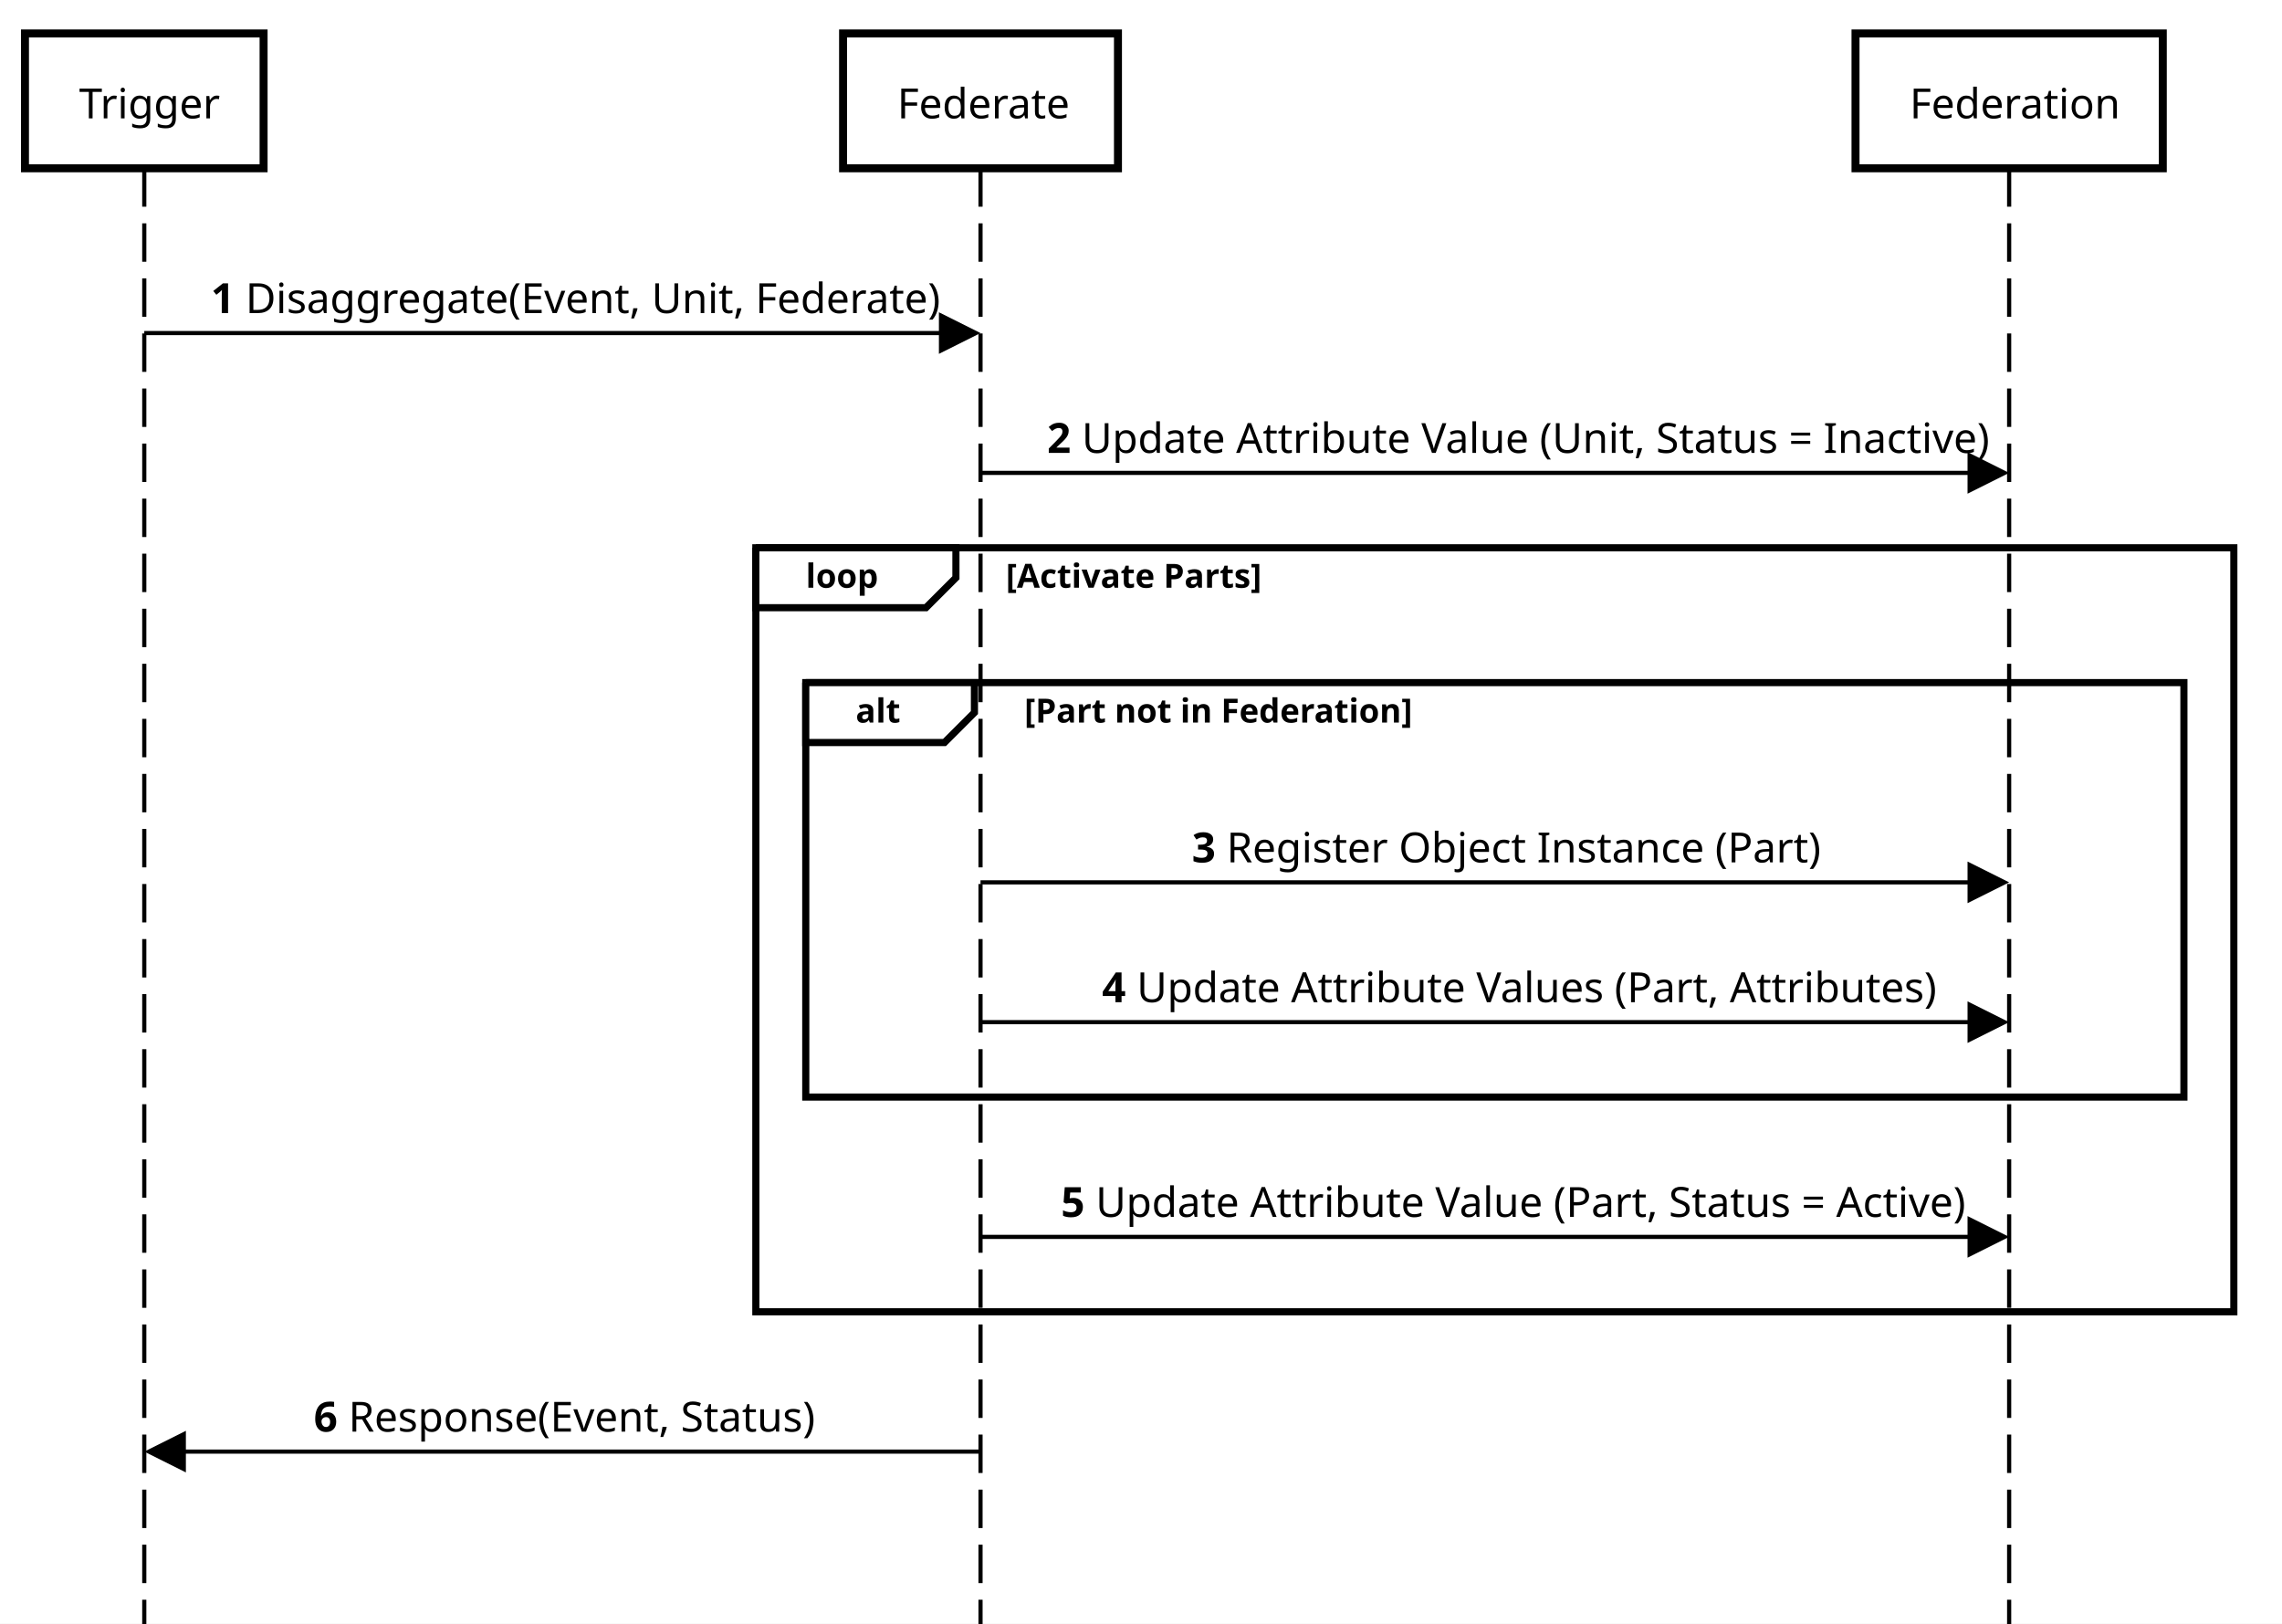
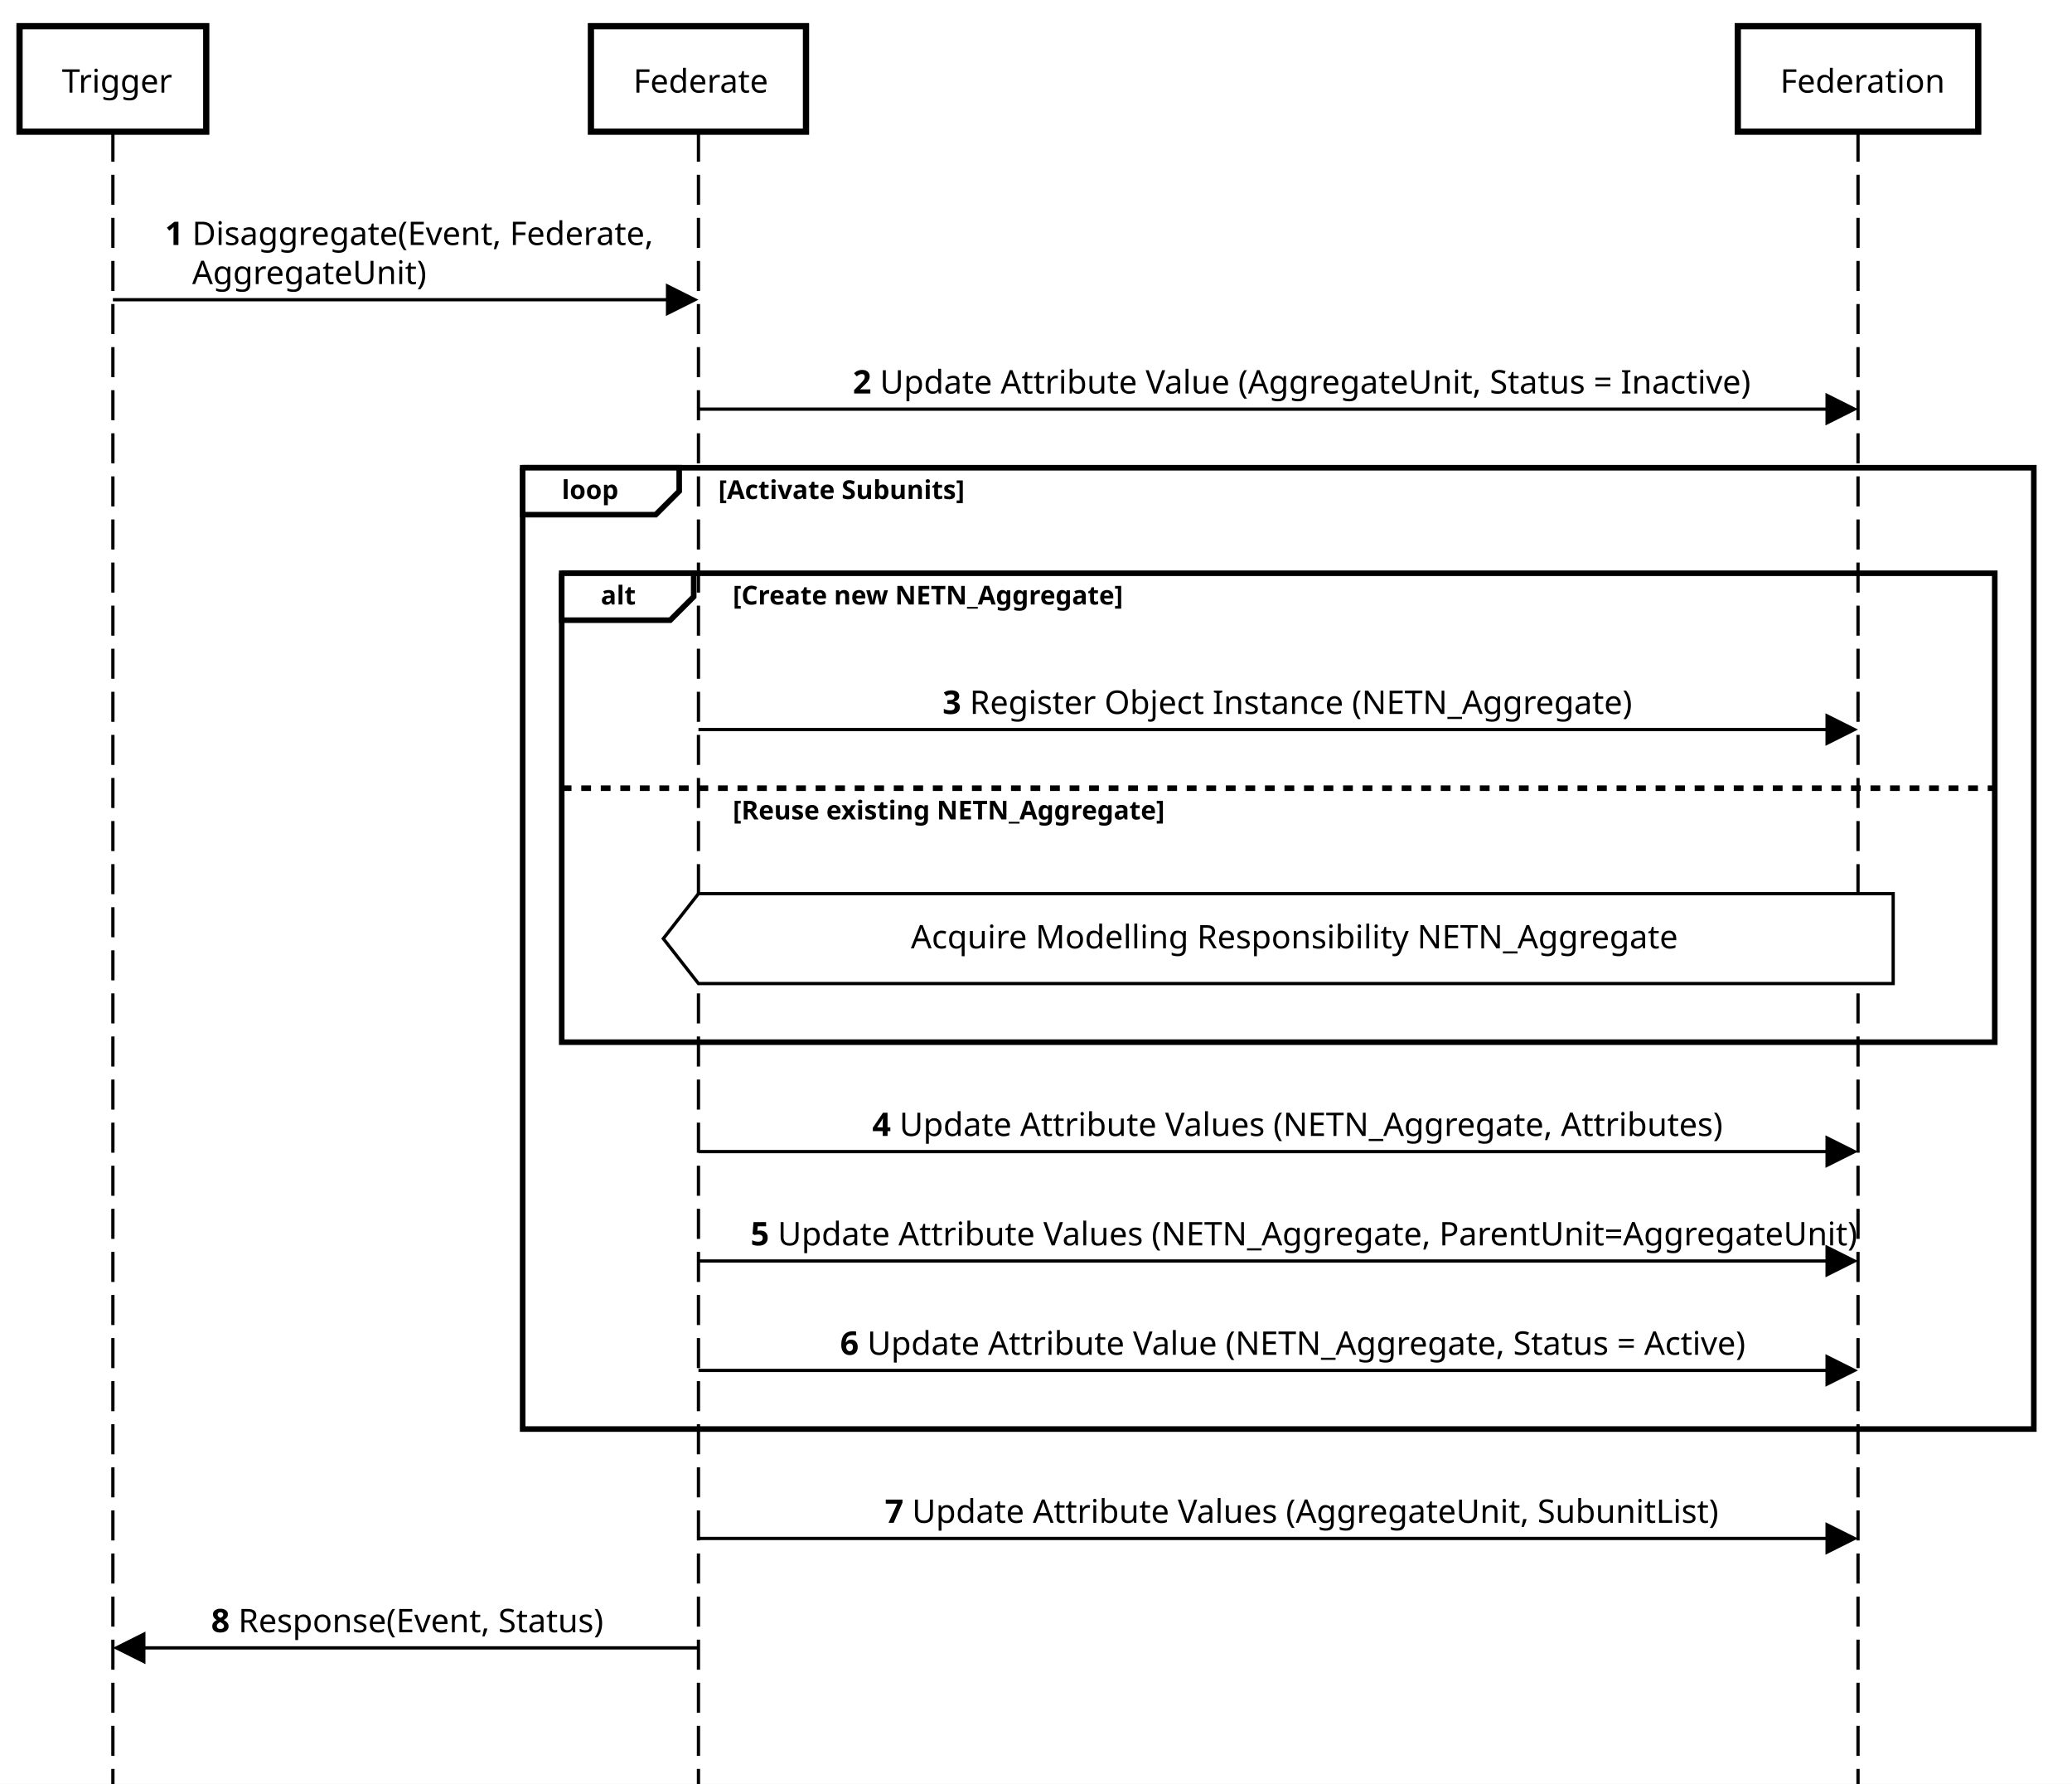
- <svg xmlns="http://www.w3.org/2000/svg" version="1.1" width="804" height="572">
+ <svg xmlns="http://www.w3.org/2000/svg" version="1.1" width="933" height="803">
  <defs />
  <g>
    <g />
    <g />
    <g />
    <g />
    <g />
    <g />
    <g />
    <g />
    <g />
    <g />
    <g />
    <g />
-     <g>
-       <rect fill="white" stroke="none" x="0" y="0" width="804" height="572" />
-     </g>
-     <g />
-     <g>
-       <path fill="none" stroke="black" paint-order="fill stroke markers" d=" M 50.832 59.284 L 50.832 572.964" stroke-miterlimit="10" stroke-width="1.466" stroke-dasharray="13.532,5.864" />
-       <path fill="none" stroke="black" paint-order="fill stroke markers" d=" M 345.46 59.284 L 345.46 572.964" stroke-miterlimit="10" stroke-width="1.466" stroke-dasharray="13.532,5.864" />
-       <path fill="none" stroke="black" paint-order="fill stroke markers" d=" M 707.869 59.284 L 707.869 572.964" stroke-miterlimit="10" stroke-width="1.466" stroke-dasharray="13.532,5.864" />
+     <g />
+     <g />
+     <g />
+     <g />
+     <g />
+     <g />
+     <g>
+       <rect fill="white" stroke="none" x="0" y="0" width="933" height="803" />
+     </g>
+     <g />
+     <g>
+       <path fill="none" stroke="black" paint-order="fill stroke markers" d=" M 50.832 59.284 L 50.832 803.416" stroke-miterlimit="10" stroke-width="1.466" stroke-dasharray="13.532,5.864" />
+       <path fill="none" stroke="black" paint-order="fill stroke markers" d=" M 314.508 59.284 L 314.508 803.416" stroke-miterlimit="10" stroke-width="1.466" stroke-dasharray="13.532,5.864" />
+       <path fill="none" stroke="black" paint-order="fill stroke markers" d=" M 836.645 59.284 L 836.645 803.416" stroke-miterlimit="10" stroke-width="1.466" stroke-dasharray="13.532,5.864" />
    </g>
    <g>
      <path fill="none" stroke="none" />
      <g>
        <path fill="white" stroke="black" paint-order="fill stroke markers" d=" M 8.796 11.786 L 92.868 11.786 L 92.868 59.284 L 8.796 59.284 L 8.796 11.786 Z" stroke-miterlimit="10" stroke-width="2.815" stroke-dasharray="" />
      </g>
      <g>
        <g />
        <text fill="black" stroke="none" font-family="sans-serif" font-size="11pt" font-style="normal" font-weight="normal" text-decoration="normal" x="27.883" y="41.692" text-anchor="start" dominant-baseline="alphabetic" xml:space="preserve">Trigger</text>
      </g>
      <path fill="none" stroke="none" />
      <g>
-         <path fill="white" stroke="black" paint-order="fill stroke markers" d=" M 297.035 11.786 L 393.885 11.786 L 393.885 59.284 L 297.035 59.284 L 297.035 11.786 Z" stroke-miterlimit="10" stroke-width="2.815" stroke-dasharray="" />
-       </g>
-       <g>
-         <g />
-         <text fill="black" stroke="none" font-family="sans-serif" font-size="11pt" font-style="normal" font-weight="normal" text-decoration="normal" x="316.122" y="41.692" text-anchor="start" dominant-baseline="alphabetic" xml:space="preserve">Federate</text>
+         <path fill="white" stroke="black" paint-order="fill stroke markers" d=" M 266.083 11.786 L 362.933 11.786 L 362.933 59.284 L 266.083 59.284 L 266.083 11.786 Z" stroke-miterlimit="10" stroke-width="2.815" stroke-dasharray="" />
+       </g>
+       <g>
+         <g />
+         <text fill="black" stroke="none" font-family="sans-serif" font-size="11pt" font-style="normal" font-weight="normal" text-decoration="normal" x="285.17" y="41.692" text-anchor="start" dominant-baseline="alphabetic" xml:space="preserve">Federate</text>
      </g>
      <path fill="none" stroke="none" />
      <g>
-         <path fill="white" stroke="black" paint-order="fill stroke markers" d=" M 653.739 11.786 L 761.999 11.786 L 761.999 59.284 L 653.739 59.284 L 653.739 11.786 Z" stroke-miterlimit="10" stroke-width="2.815" stroke-dasharray="" />
-       </g>
-       <g>
-         <g />
-         <text fill="black" stroke="none" font-family="sans-serif" font-size="11pt" font-style="normal" font-weight="normal" text-decoration="normal" x="672.826" y="41.692" text-anchor="start" dominant-baseline="alphabetic" xml:space="preserve">Federation</text>
-       </g>
-     </g>
-     <g>
-       <g>
-         <g>
-           <rect fill="white" stroke="none" x="71.649" y="94.468" width="252.994" height="22.869" />
-         </g>
-         <text fill="black" stroke="none" font-family="sans-serif" font-size="11pt" font-style="normal" font-weight="normal" text-decoration="normal" x="86.514" y="110.3" text-anchor="start" dominant-baseline="alphabetic" xml:space="preserve">Disaggregate(Event, Unit, Federate)</text>
+         <path fill="white" stroke="black" paint-order="fill stroke markers" d=" M 782.515 11.786 L 890.775 11.786 L 890.775 59.284 L 782.515 59.284 L 782.515 11.786 Z" stroke-miterlimit="10" stroke-width="2.815" stroke-dasharray="" />
+       </g>
+       <g>
+         <g />
+         <text fill="black" stroke="none" font-family="sans-serif" font-size="11pt" font-style="normal" font-weight="normal" text-decoration="normal" x="801.602" y="41.692" text-anchor="start" dominant-baseline="alphabetic" xml:space="preserve">Federation</text>
+       </g>
+     </g>
+     <g>
+       <g>
+         <g>
+           <rect fill="white" stroke="none" x="71.649" y="94.468" width="222.042" height="22.869" />
+         </g>
+         <g>
+           <rect fill="white" stroke="none" x="83.875" y="112.059" width="103.882" height="22.869" />
+         </g>
+         <text fill="black" stroke="none" font-family="sans-serif" font-size="11pt" font-style="normal" font-weight="normal" text-decoration="normal" x="86.514" y="110.3" text-anchor="start" dominant-baseline="alphabetic" xml:space="preserve">Disaggregate(Event, Federate, </text>
        <g>
          <text fill="black" stroke="none" font-family="sans-serif" font-size="11pt" font-style="normal" font-weight="bold" text-decoration="normal" x="74.288" y="110.3" text-anchor="start" dominant-baseline="alphabetic" xml:space="preserve">1 </text>
        </g>
-       </g>
-       <g>
-         <path fill="none" stroke="black" paint-order="fill stroke markers" d=" M 50.832 117.337 L 342.528 117.337" stroke-miterlimit="10" stroke-width="1.466" stroke-dasharray="" />
-         <g transform="translate(345.4599,117.337) translate(-345.4599,-117.337)">
-           <path fill="black" stroke="none" paint-order="stroke fill markers" d=" M 330.8 110.007 L 345.46 117.337 L 330.8 124.667 Z" />
-         </g>
-       </g>
-       <g>
-         <g>
-           <rect fill="white" stroke="none" x="366.277" y="143.725" width="320.775" height="22.869" />
-         </g>
-         <text fill="black" stroke="none" font-family="sans-serif" font-size="11pt" font-style="normal" font-weight="normal" text-decoration="normal" x="381.142" y="159.557" text-anchor="start" dominant-baseline="alphabetic" xml:space="preserve">Update Attribute Value (Unit, Status = Inactive)</text>
-         <g>
-           <text fill="black" stroke="none" font-family="sans-serif" font-size="11pt" font-style="normal" font-weight="bold" text-decoration="normal" x="368.916" y="159.557" text-anchor="start" dominant-baseline="alphabetic" xml:space="preserve">2 </text>
-         </g>
-       </g>
-       <g>
-         <path fill="none" stroke="black" paint-order="fill stroke markers" d=" M 345.46 166.594 L 704.937 166.594" stroke-miterlimit="10" stroke-width="1.466" stroke-dasharray="" />
-         <g transform="translate(707.8686,166.5939) translate(-707.8686,-166.5939)">
-           <path fill="black" stroke="none" paint-order="stroke fill markers" d=" M 693.209 159.264 L 707.869 166.594 L 693.209 173.924 Z" />
-         </g>
-       </g>
-       <g>
-         <g>
-           <rect fill="white" stroke="none" x="417.29" y="287.977" width="218.749" height="22.869" />
-         </g>
-         <text fill="black" stroke="none" font-family="sans-serif" font-size="11pt" font-style="normal" font-weight="normal" text-decoration="normal" x="432.155" y="303.81" text-anchor="start" dominant-baseline="alphabetic" xml:space="preserve">Register Object Instance (Part)</text>
-         <g>
-           <text fill="black" stroke="none" font-family="sans-serif" font-size="11pt" font-style="normal" font-weight="bold" text-decoration="normal" x="419.928" y="303.81" text-anchor="start" dominant-baseline="alphabetic" xml:space="preserve">3 </text>
-         </g>
-       </g>
-       <g>
-         <path fill="none" stroke="black" paint-order="fill stroke markers" d=" M 345.46 310.846 L 704.937 310.846" stroke-miterlimit="10" stroke-width="1.466" stroke-dasharray="" />
-         <g transform="translate(707.8686,310.8464) translate(-707.8686,-310.8464)">
-           <path fill="black" stroke="none" paint-order="stroke fill markers" d=" M 693.209 303.516 L 707.869 310.846 L 693.209 318.176 Z" />
-         </g>
-       </g>
-       <g>
-         <g>
-           <rect fill="white" stroke="none" x="385.636" y="337.234" width="282.056" height="22.869" />
-         </g>
-         <text fill="black" stroke="none" font-family="sans-serif" font-size="11pt" font-style="normal" font-weight="normal" text-decoration="normal" x="400.501" y="353.067" text-anchor="start" dominant-baseline="alphabetic" xml:space="preserve">Update Attribute Values (Part, Attributes)</text>
-         <g>
-           <text fill="black" stroke="none" font-family="sans-serif" font-size="11pt" font-style="normal" font-weight="bold" text-decoration="normal" x="388.275" y="353.067" text-anchor="start" dominant-baseline="alphabetic" xml:space="preserve">4 </text>
-         </g>
-       </g>
-       <g>
-         <path fill="none" stroke="black" paint-order="fill stroke markers" d=" M 345.46 360.103 L 704.937 360.103" stroke-miterlimit="10" stroke-width="1.466" stroke-dasharray="" />
-         <g transform="translate(707.8686,360.1033) translate(-707.8686,-360.1033)">
-           <path fill="black" stroke="none" paint-order="stroke fill markers" d=" M 693.209 352.773 L 707.869 360.103 L 693.209 367.433 Z" />
-         </g>
-       </g>
-       <g>
-         <g>
-           <rect fill="white" stroke="none" x="371.169" y="412.879" width="310.99" height="22.869" />
-         </g>
-         <text fill="black" stroke="none" font-family="sans-serif" font-size="11pt" font-style="normal" font-weight="normal" text-decoration="normal" x="386.034" y="428.711" text-anchor="start" dominant-baseline="alphabetic" xml:space="preserve">Update Attribute Value (Part, Status = Active)</text>
-         <g>
-           <text fill="black" stroke="none" font-family="sans-serif" font-size="11pt" font-style="normal" font-weight="bold" text-decoration="normal" x="373.808" y="428.711" text-anchor="start" dominant-baseline="alphabetic" xml:space="preserve">5 </text>
-         </g>
-       </g>
-       <g>
-         <path fill="none" stroke="black" paint-order="fill stroke markers" d=" M 345.46 435.748 L 704.937 435.748" stroke-miterlimit="10" stroke-width="1.466" stroke-dasharray="" />
-         <g transform="translate(707.8686,435.7478) translate(-707.8686,-435.7478)">
-           <path fill="black" stroke="none" paint-order="stroke fill markers" d=" M 693.209 428.418 L 707.869 435.748 L 693.209 443.078 Z" />
-         </g>
-       </g>
-       <g>
-         <g>
-           <rect fill="white" stroke="none" x="107.909" y="488.523" width="180.474" height="22.869" />
-         </g>
-         <text fill="black" stroke="none" font-family="sans-serif" font-size="11pt" font-style="normal" font-weight="normal" text-decoration="normal" x="122.774" y="504.356" text-anchor="start" dominant-baseline="alphabetic" xml:space="preserve">Response(Event, Status)</text>
-         <g>
-           <text fill="black" stroke="none" font-family="sans-serif" font-size="11pt" font-style="normal" font-weight="bold" text-decoration="normal" x="110.548" y="504.356" text-anchor="start" dominant-baseline="alphabetic" xml:space="preserve">6 </text>
-         </g>
-       </g>
-       <g>
-         <path fill="none" stroke="black" paint-order="fill stroke markers" d=" M 345.46 511.392 L 53.764 511.392" stroke-miterlimit="10" stroke-width="1.466" stroke-dasharray="" />
-         <g transform="translate(50.8321,511.3924) translate(-50.8321,-511.3924)">
-           <path fill="black" stroke="none" paint-order="stroke fill markers" d=" M 65.492 504.062 L 50.832 511.392 L 65.492 518.722 Z" />
-         </g>
-       </g>
-       <g>
-         <g />
-         <path fill="none" stroke="black" paint-order="fill stroke markers" d=" M 266.297 192.982 L 787.032 192.982 L 787.032 462.135 L 266.297 462.135 L 266.297 192.982 Z" stroke-miterlimit="10" stroke-width="2.513" stroke-dasharray="" />
-         <path fill="white" stroke="black" paint-order="fill stroke markers" d=" M 266.297 192.982 L 266.297 214.092 L 326.235 214.092 L 336.79 203.537 L 336.79 192.982 L 266.297 192.982" stroke-miterlimit="10" stroke-width="2.513" stroke-dasharray="" />
-         <text fill="black" stroke="none" font-family="sans-serif" font-size="8.8pt" font-style="normal" font-weight="bold" text-decoration="normal" x="283.889" y="207.055" text-anchor="start" dominant-baseline="alphabetic" xml:space="preserve">loop</text>
-         <text fill="black" stroke="none" font-family="sans-serif" font-size="8.8pt" font-style="normal" font-weight="bold" text-decoration="normal" x="354.382" y="207.055" text-anchor="start" dominant-baseline="alphabetic" xml:space="preserve">[Activate Parts]</text>
-       </g>
-       <g>
-         <g />
-         <path fill="none" stroke="black" paint-order="fill stroke markers" d=" M 283.889 240.479 L 769.44 240.479 L 769.44 386.491 L 283.889 386.491 L 283.889 240.479 Z" stroke-miterlimit="10" stroke-width="2.513" stroke-dasharray="" />
-         <path fill="white" stroke="black" paint-order="fill stroke markers" d=" M 283.889 240.479 L 283.889 261.589 L 332.761 261.589 L 343.316 251.034 L 343.316 240.479 L 283.889 240.479" stroke-miterlimit="10" stroke-width="2.513" stroke-dasharray="" />
-         <text fill="black" stroke="none" font-family="sans-serif" font-size="8.8pt" font-style="normal" font-weight="bold" text-decoration="normal" x="301.481" y="254.553" text-anchor="start" dominant-baseline="alphabetic" xml:space="preserve">alt</text>
-         <text fill="black" stroke="none" font-family="sans-serif" font-size="8.8pt" font-style="normal" font-weight="bold" text-decoration="normal" x="360.908" y="254.553" text-anchor="start" dominant-baseline="alphabetic" xml:space="preserve">[Part not in Federation]</text>
-       </g>
+         <text fill="black" stroke="none" font-family="sans-serif" font-size="11pt" font-style="normal" font-weight="normal" text-decoration="normal" x="86.514" y="127.892" text-anchor="start" dominant-baseline="alphabetic" xml:space="preserve">AggregateUnit)</text>
+       </g>
+       <g>
+         <path fill="none" stroke="black" paint-order="fill stroke markers" d=" M 50.832 134.929 L 311.576 134.929" stroke-miterlimit="10" stroke-width="1.466" stroke-dasharray="" />
+         <g transform="translate(314.5079,134.9288) translate(-314.5079,-134.9288)">
+           <path fill="black" stroke="none" paint-order="stroke fill markers" d=" M 299.848 127.599 L 314.508 134.929 L 299.848 142.259 Z" />
+         </g>
+       </g>
+       <g>
+         <g>
+           <rect fill="white" stroke="none" x="381.363" y="161.316" width="388.427" height="22.869" />
+         </g>
+         <text fill="black" stroke="none" font-family="sans-serif" font-size="11pt" font-style="normal" font-weight="normal" text-decoration="normal" x="396.228" y="177.149" text-anchor="start" dominant-baseline="alphabetic" xml:space="preserve">Update Attribute Value (AggregateUnit, Status = Inactive)</text>
+         <g>
+           <text fill="black" stroke="none" font-family="sans-serif" font-size="11pt" font-style="normal" font-weight="bold" text-decoration="normal" x="384.001" y="177.149" text-anchor="start" dominant-baseline="alphabetic" xml:space="preserve">2 </text>
+         </g>
+       </g>
+       <g>
+         <path fill="none" stroke="black" paint-order="fill stroke markers" d=" M 314.508 184.186 L 833.713 184.186" stroke-miterlimit="10" stroke-width="1.466" stroke-dasharray="" />
+         <g transform="translate(836.6445,184.1857) translate(-836.6445,-184.1857)">
+           <path fill="black" stroke="none" paint-order="stroke fill markers" d=" M 821.985 176.856 L 836.645 184.186 L 821.985 191.516 Z" />
+         </g>
+       </g>
+       <g>
+         <g>
+           <rect fill="white" stroke="none" x="421.789" y="305.569" width="307.575" height="22.869" />
+         </g>
+         <text fill="black" stroke="none" font-family="sans-serif" font-size="11pt" font-style="normal" font-weight="normal" text-decoration="normal" x="436.654" y="321.401" text-anchor="start" dominant-baseline="alphabetic" xml:space="preserve">Register Object Instance (NETN_Aggregate)</text>
+         <g>
+           <text fill="black" stroke="none" font-family="sans-serif" font-size="11pt" font-style="normal" font-weight="bold" text-decoration="normal" x="424.427" y="321.401" text-anchor="start" dominant-baseline="alphabetic" xml:space="preserve">3 </text>
+         </g>
+       </g>
+       <g>
+         <path fill="none" stroke="black" paint-order="fill stroke markers" d=" M 314.508 328.438 L 833.713 328.438" stroke-miterlimit="10" stroke-width="1.466" stroke-dasharray="" />
+         <g transform="translate(836.6445,328.4381) translate(-836.6445,-328.4381)">
+           <path fill="black" stroke="none" paint-order="stroke fill markers" d=" M 821.985 321.108 L 836.645 328.438 L 821.985 335.768 Z" />
+         </g>
+       </g>
+       <path fill="white" stroke="black" paint-order="fill stroke markers" d=" M 314.508 402.323 L 852.477 402.323 L 852.477 442.785 L 314.508 442.785 L 298.675 422.554 L 314.508 402.323" stroke-miterlimit="10" stroke-width="1.466" stroke-dasharray="" />
+       <g>
+         <text fill="black" stroke="none" font-family="sans-serif" font-size="11pt" font-style="normal" font-weight="normal" text-decoration="normal" x="410.161" y="426.952" text-anchor="start" dominant-baseline="alphabetic" xml:space="preserve">Acquire Modelling Responsibility NETN_Aggregate</text>
+       </g>
+       <g>
+         <g>
+           <rect fill="white" stroke="none" x="390.135" y="495.56" width="370.882" height="22.869" />
+         </g>
+         <text fill="black" stroke="none" font-family="sans-serif" font-size="11pt" font-style="normal" font-weight="normal" text-decoration="normal" x="405" y="511.392" text-anchor="start" dominant-baseline="alphabetic" xml:space="preserve">Update Attribute Values (NETN_Aggregate, Attributes)</text>
+         <g>
+           <text fill="black" stroke="none" font-family="sans-serif" font-size="11pt" font-style="normal" font-weight="bold" text-decoration="normal" x="392.774" y="511.392" text-anchor="start" dominant-baseline="alphabetic" xml:space="preserve">4 </text>
+         </g>
+       </g>
+       <g>
+         <path fill="none" stroke="black" paint-order="fill stroke markers" d=" M 314.508 518.429 L 833.713 518.429" stroke-miterlimit="10" stroke-width="1.466" stroke-dasharray="" />
+         <g transform="translate(836.6445,518.4291) translate(-836.6445,-518.4291)">
+           <path fill="black" stroke="none" paint-order="stroke fill markers" d=" M 821.985 511.099 L 836.645 518.429 L 821.985 525.759 Z" />
+         </g>
+       </g>
+       <g>
+         <g>
+           <rect fill="white" stroke="none" x="335.325" y="544.817" width="480.503" height="22.869" />
+         </g>
+         <text fill="black" stroke="none" font-family="sans-serif" font-size="11pt" font-style="normal" font-weight="normal" text-decoration="normal" x="350.19" y="560.649" text-anchor="start" dominant-baseline="alphabetic" xml:space="preserve">Update Attribute Values (NETN_Aggregate, ParentUnit=AggregateUnit)</text>
+         <g>
+           <text fill="black" stroke="none" font-family="sans-serif" font-size="11pt" font-style="normal" font-weight="bold" text-decoration="normal" x="337.964" y="560.649" text-anchor="start" dominant-baseline="alphabetic" xml:space="preserve">5 </text>
+         </g>
+       </g>
+       <g>
+         <path fill="none" stroke="black" paint-order="fill stroke markers" d=" M 314.508 567.686 L 833.713 567.686" stroke-miterlimit="10" stroke-width="1.466" stroke-dasharray="" />
+         <g transform="translate(836.6445,567.686) translate(-836.6445,-567.686)">
+           <path fill="black" stroke="none" paint-order="stroke fill markers" d=" M 821.985 560.356 L 836.645 567.686 L 821.985 575.016 Z" />
+         </g>
+       </g>
+       <g>
+         <g>
+           <rect fill="white" stroke="none" x="375.668" y="594.074" width="399.816" height="22.869" />
+         </g>
+         <text fill="black" stroke="none" font-family="sans-serif" font-size="11pt" font-style="normal" font-weight="normal" text-decoration="normal" x="390.533" y="609.906" text-anchor="start" dominant-baseline="alphabetic" xml:space="preserve">Update Attribute Value (NETN_Aggregate, Status = Active)</text>
+         <g>
+           <text fill="black" stroke="none" font-family="sans-serif" font-size="11pt" font-style="normal" font-weight="bold" text-decoration="normal" x="378.307" y="609.906" text-anchor="start" dominant-baseline="alphabetic" xml:space="preserve">6 </text>
+         </g>
+       </g>
+       <g>
+         <path fill="none" stroke="black" paint-order="fill stroke markers" d=" M 314.508 616.943 L 833.713 616.943" stroke-miterlimit="10" stroke-width="1.466" stroke-dasharray="" />
+         <g transform="translate(836.6445,616.9429) translate(-836.6445,-616.9429)">
+           <path fill="black" stroke="none" paint-order="stroke fill markers" d=" M 821.985 609.613 L 836.645 616.943 L 821.985 624.273 Z" />
+         </g>
+       </g>
+       <g>
+         <g>
+           <rect fill="white" stroke="none" x="395.826" y="669.718" width="359.501" height="22.869" />
+         </g>
+         <text fill="black" stroke="none" font-family="sans-serif" font-size="11pt" font-style="normal" font-weight="normal" text-decoration="normal" x="410.691" y="685.551" text-anchor="start" dominant-baseline="alphabetic" xml:space="preserve">Update Attribute Values (AggregateUnit, SubunitList)</text>
+         <g>
+           <text fill="black" stroke="none" font-family="sans-serif" font-size="11pt" font-style="normal" font-weight="bold" text-decoration="normal" x="398.465" y="685.551" text-anchor="start" dominant-baseline="alphabetic" xml:space="preserve">7 </text>
+         </g>
+       </g>
+       <g>
+         <path fill="none" stroke="black" paint-order="fill stroke markers" d=" M 314.508 692.587 L 833.713 692.587" stroke-miterlimit="10" stroke-width="1.466" stroke-dasharray="" />
+         <g transform="translate(836.6445,692.5875) translate(-836.6445,-692.5875)">
+           <path fill="black" stroke="none" paint-order="stroke fill markers" d=" M 821.985 685.258 L 836.645 692.587 L 821.985 699.917 Z" />
+         </g>
+       </g>
+       <g>
+         <g>
+           <rect fill="white" stroke="none" x="92.433" y="718.975" width="180.474" height="22.869" />
+         </g>
+         <text fill="black" stroke="none" font-family="sans-serif" font-size="11pt" font-style="normal" font-weight="normal" text-decoration="normal" x="107.298" y="734.808" text-anchor="start" dominant-baseline="alphabetic" xml:space="preserve">Response(Event, Status)</text>
+         <g>
+           <text fill="black" stroke="none" font-family="sans-serif" font-size="11pt" font-style="normal" font-weight="bold" text-decoration="normal" x="95.072" y="734.808" text-anchor="start" dominant-baseline="alphabetic" xml:space="preserve">8 </text>
+         </g>
+       </g>
+       <g>
+         <path fill="none" stroke="black" paint-order="fill stroke markers" d=" M 314.508 741.844 L 53.764 741.844" stroke-miterlimit="10" stroke-width="1.466" stroke-dasharray="" />
+         <g transform="translate(50.8321,741.8444) translate(-50.8321,-741.8444)">
+           <path fill="black" stroke="none" paint-order="stroke fill markers" d=" M 65.492 734.515 L 50.832 741.844 L 65.492 749.174 Z" />
+         </g>
+       </g>
+       <g>
+         <g />
+         <path fill="none" stroke="black" paint-order="fill stroke markers" d=" M 235.345 210.573 L 915.807 210.573 L 915.807 643.331 L 235.345 643.331 L 235.345 210.573 Z" stroke-miterlimit="10" stroke-width="2.513" stroke-dasharray="" />
+         <path fill="white" stroke="black" paint-order="fill stroke markers" d=" M 235.345 210.573 L 235.345 231.683 L 295.283 231.683 L 305.838 221.128 L 305.838 210.573 L 235.345 210.573" stroke-miterlimit="10" stroke-width="2.513" stroke-dasharray="" />
+         <text fill="black" stroke="none" font-family="sans-serif" font-size="8.8pt" font-style="normal" font-weight="bold" text-decoration="normal" x="252.937" y="224.647" text-anchor="start" dominant-baseline="alphabetic" xml:space="preserve">loop</text>
+         <text fill="black" stroke="none" font-family="sans-serif" font-size="8.8pt" font-style="normal" font-weight="bold" text-decoration="normal" x="323.43" y="224.647" text-anchor="start" dominant-baseline="alphabetic" xml:space="preserve">[Activate Subunits]</text>
+       </g>
+       <g>
+         <g />
+         <path fill="none" stroke="black" paint-order="fill stroke markers" d=" M 252.937 258.071 L 898.216 258.071 L 898.216 469.172 L 252.937 469.172 L 252.937 258.071 Z" stroke-miterlimit="10" stroke-width="2.513" stroke-dasharray="" />
+         <path fill="white" stroke="black" paint-order="fill stroke markers" d=" M 252.937 258.071 L 252.937 279.181 L 301.809 279.181 L 312.364 268.626 L 312.364 258.071 L 252.937 258.071" stroke-miterlimit="10" stroke-width="2.513" stroke-dasharray="" />
+         <text fill="black" stroke="none" font-family="sans-serif" font-size="8.8pt" font-style="normal" font-weight="bold" text-decoration="normal" x="270.528" y="272.144" text-anchor="start" dominant-baseline="alphabetic" xml:space="preserve">alt</text>
+         <text fill="black" stroke="none" font-family="sans-serif" font-size="8.8pt" font-style="normal" font-weight="bold" text-decoration="normal" x="329.956" y="272.144" text-anchor="start" dominant-baseline="alphabetic" xml:space="preserve">[Create new NETN_Aggregate]</text>
+         <g>
+           <path fill="none" stroke="black" paint-order="fill stroke markers" d=" M 252.937 354.826 L 898.216 354.826" stroke-miterlimit="10" stroke-width="2.513" stroke-dasharray="4.398" />
+         </g>
+         <g />
+         <text fill="black" stroke="none" font-family="sans-serif" font-size="8.8pt" font-style="normal" font-weight="bold" text-decoration="normal" x="329.956" y="368.899" text-anchor="start" dominant-baseline="alphabetic" xml:space="preserve">[Reuse existing NETN_Aggregate]</text>
+       </g>
+       <g />
    </g>
    <g />
    <g />
    <g />
  </g>
</svg>
